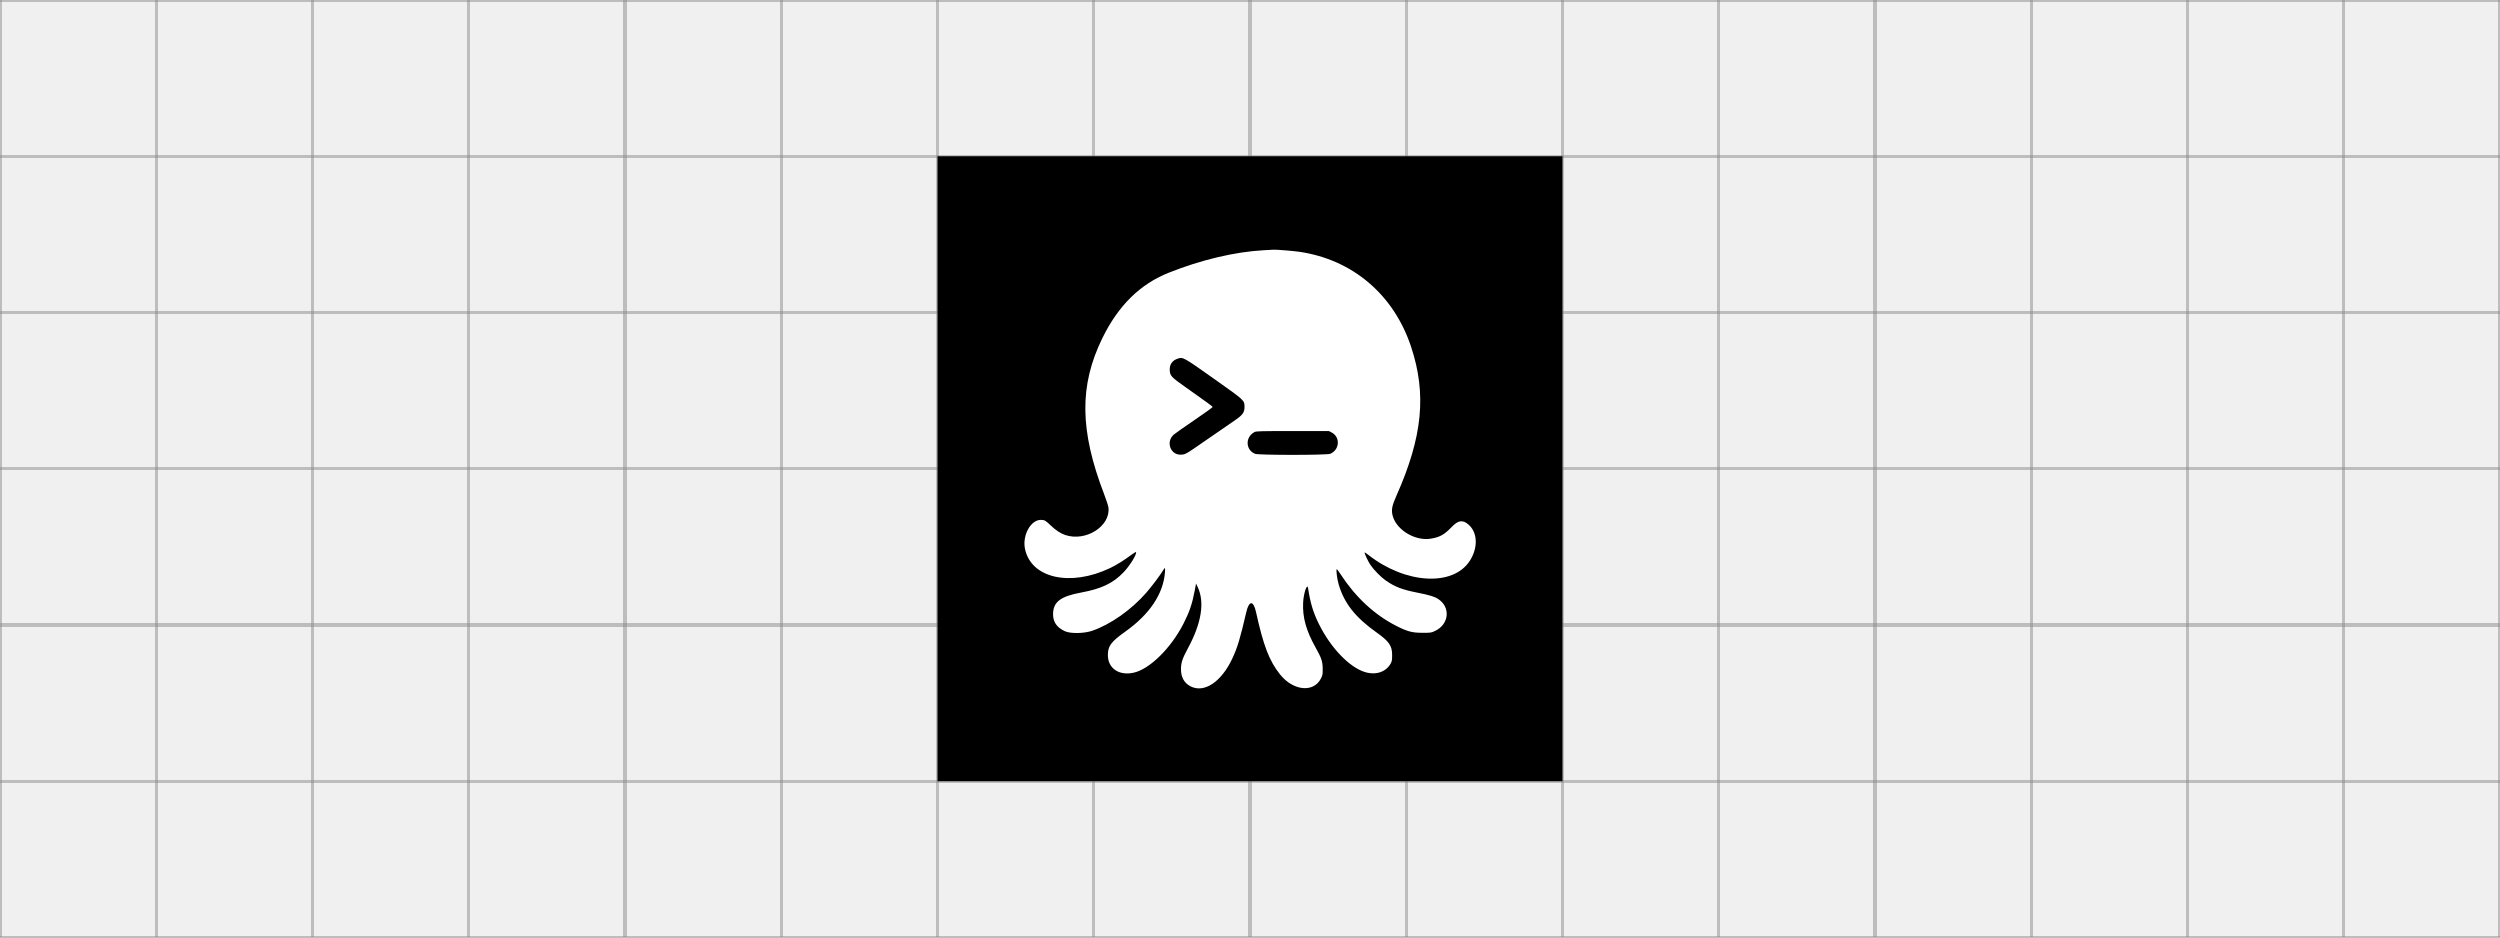
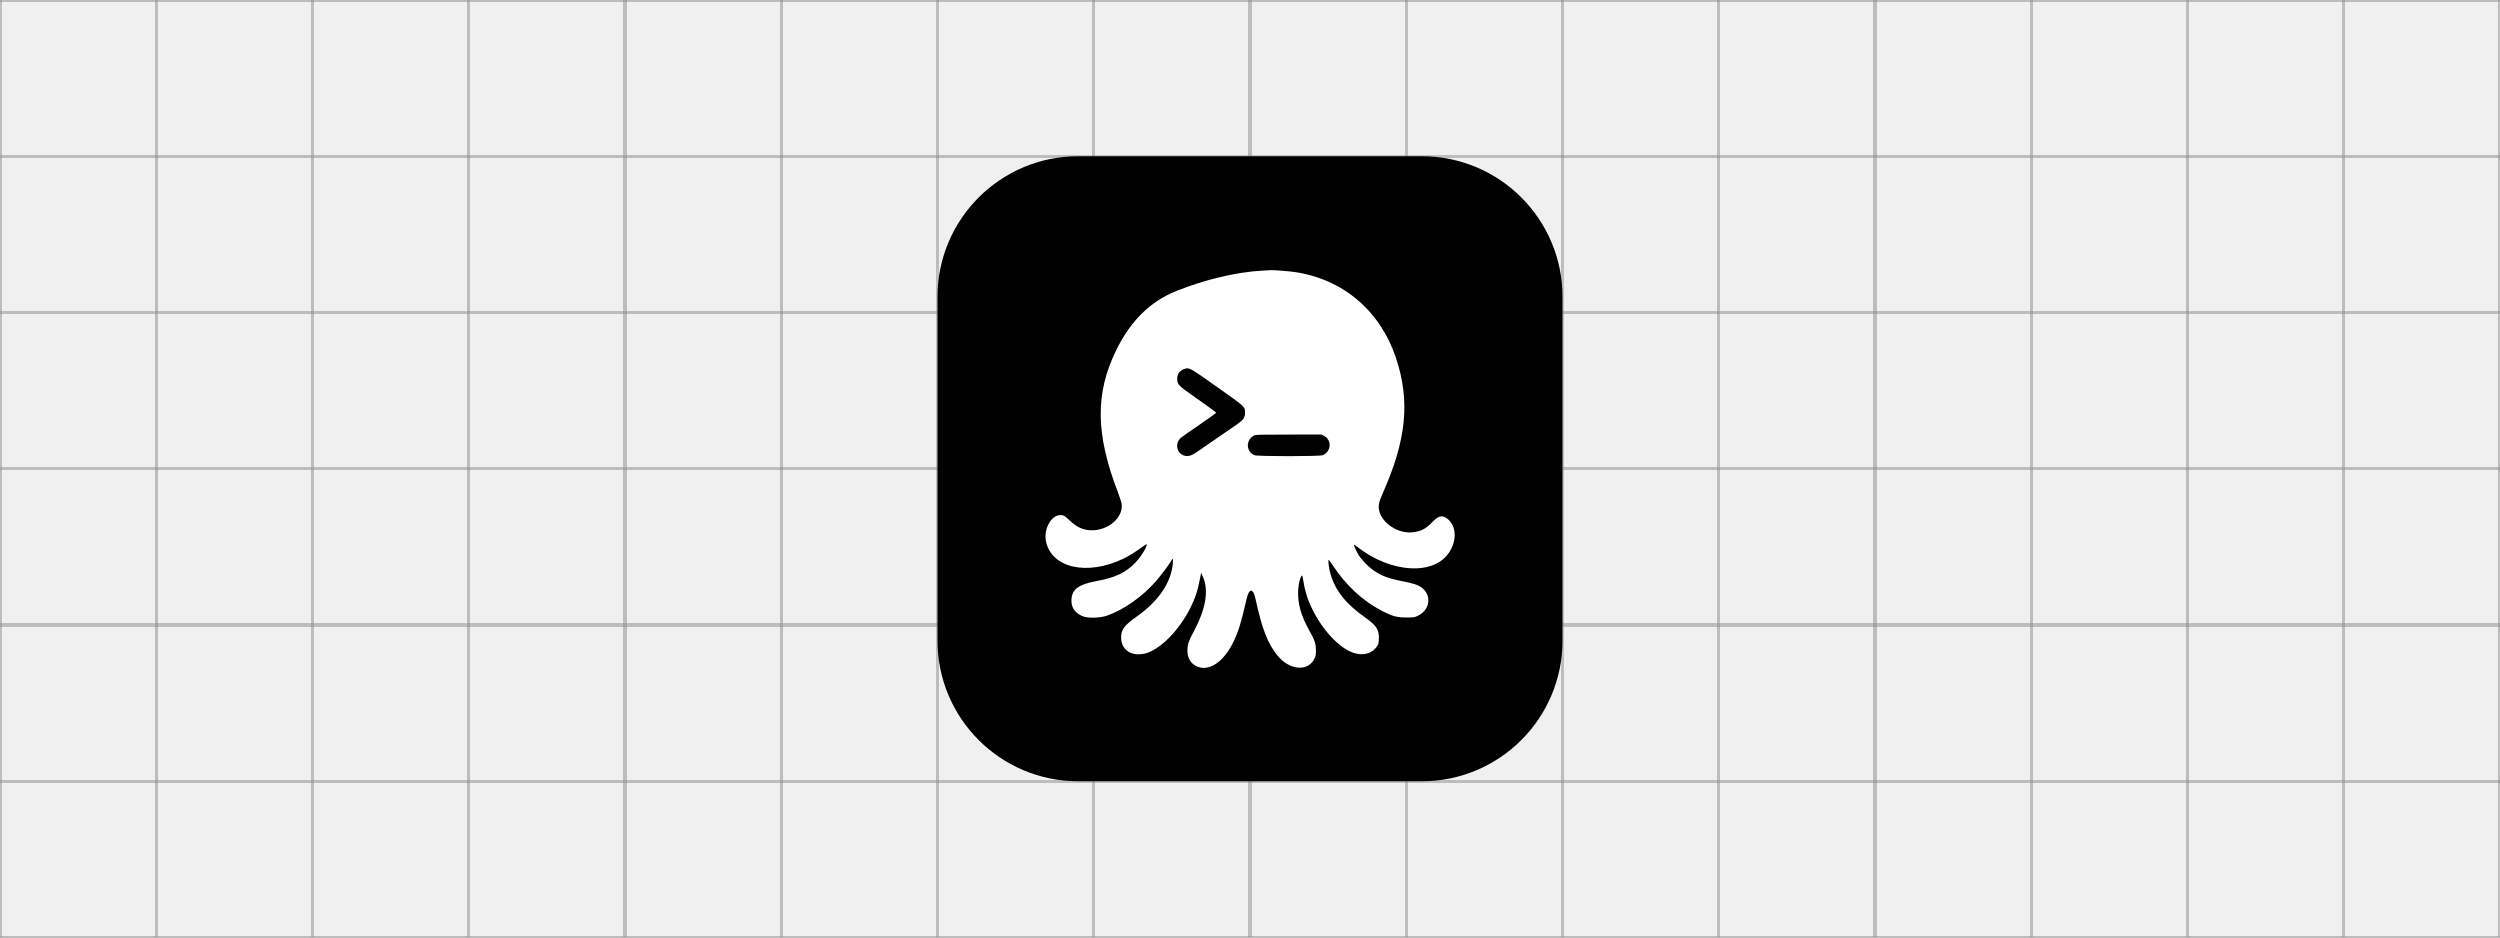
<svg xmlns="http://www.w3.org/2000/svg" width="800" height="300" viewBox="0 0 800 300">
  <g stroke="#8b8b8b" stroke-opacity="0.5" stroke-width="1" shape-rendering="crispEdges">
    <line x1="0" y1="0" x2="0" y2="300" />
    <line x1="50" y1="0" x2="50" y2="300" />
    <line x1="100" y1="0" x2="100" y2="300" />
    <line x1="150" y1="0" x2="150" y2="300" />
    <line x1="200" y1="0" x2="200" y2="300" />
    <line x1="250" y1="0" x2="250" y2="300" />
    <line x1="300" y1="0" x2="300" y2="300" />
    <line x1="350" y1="0" x2="350" y2="300" />
    <line x1="400" y1="0" x2="400" y2="300" />
    <line x1="450" y1="0" x2="450" y2="300" />
    <line x1="500" y1="0" x2="500" y2="300" />
    <line x1="550" y1="0" x2="550" y2="300" />
    <line x1="600" y1="0" x2="600" y2="300" />
    <line x1="650" y1="0" x2="650" y2="300" />
    <line x1="700" y1="0" x2="700" y2="300" />
    <line x1="750" y1="0" x2="750" y2="300" />
    <line x1="800" y1="0" x2="800" y2="300" />
    <line x1="0" y1="0" x2="800" y2="0" />
    <line x1="0" y1="50" x2="800" y2="50" />
    <line x1="0" y1="100" x2="800" y2="100" />
    <line x1="0" y1="150" x2="800" y2="150" />
    <line x1="0" y1="200" x2="800" y2="200" />
    <line x1="0" y1="250" x2="800" y2="250" />
    <line x1="0" y1="300" x2="800" y2="300" />
  </g>
-   <rect x="300" y="50" width="200" height="200" fill="#000" />
-   <svg x="325" y="75" width="150" height="150" viewBox="240 242 770 770" fill="#fff" fill-rule="evenodd">
+   <rect x="300" y="50" width="200" height="200" rx="45" fill="#000" />
+   <svg x="332" y="82" width="136" height="136" viewBox="240 242 770 770" fill="#fff" fill-rule="evenodd">
    <path d="M 647.132 268.080 C 600.419 270.617, 544.536 283.855, 491.753 304.890 C 444.325 323.790, 408.695 358.869, 382.453 412.500 C 344.350 490.373, 345.161 563.935, 385.276 668.500 C 388.864 677.850, 392.087 687.750, 392.440 690.500 C 396.365 721.096, 355.526 747.253, 321.613 735.864 C 313.705 733.208, 305.938 728.094, 297.500 719.987 C 289.026 711.846, 287.498 711, 281.262 711 C 264.846 711, 250.963 736.184, 255.285 758.122 C 264.871 806.781, 329.726 821.523, 395.500 789.993 C 405.818 785.047, 419.395 776.553, 430.880 767.859 C 434.499 765.119, 437.624 763.371, 437.824 763.973 C 439.098 767.795, 427.654 786.244, 417.262 797.121 C 400.083 815.102, 380.937 824.222, 347.424 830.387 C 313.518 836.625, 301.484 845.960, 301.512 866 C 301.530 878.894, 307.602 887.645, 320.822 893.830 C 329.990 898.120, 352.576 897.751, 366 893.091 C 396.258 882.587, 430.354 858.519, 454.855 830.369 C 463.878 820.001, 478.725 800.158, 482.748 793.091 C 485.401 788.430, 485.939 789.303, 485.310 797.250 C 482.503 832.718, 460.117 866.134, 420.141 894.531 C 396.826 911.092, 391.566 918.164, 391.524 933 C 391.462 954.828, 409.810 967.367, 433.948 961.994 C 460.296 956.128, 495.227 921.664, 515.877 881.160 C 525.634 862.024, 530.119 848.792, 534.205 827.086 L 536.379 815.538 539.215 821.634 C 550.812 846.560, 545.294 880.686, 522.992 921.964 C 514.147 938.334, 511.786 945.288, 511.617 955.464 C 511.390 969.131, 516.793 979.028, 527.458 984.482 C 549.825 995.921, 577.948 977.173, 595.883 938.867 C 604.437 920.595, 608.655 906.611, 618.917 862.500 C 623.447 843.026, 630.654 843.064, 634.935 862.585 C 646.987 917.555, 656.743 942.861, 674.377 964.903 C 696.146 992.111, 729.886 995.257, 741.710 971.182 C 744.227 966.056, 744.491 964.521, 744.410 955.500 C 744.302 943.584, 742.468 938.067, 732.990 921.141 C 717.208 892.960, 711.173 871.423, 712.251 847.131 C 712.935 831.719, 718.968 813.889, 720.376 823.120 C 724.121 847.677, 728.872 863.325, 738.408 882.500 C 757.357 920.605, 787.259 952.102, 812.500 960.544 C 831.131 966.774, 848.429 961.234, 856.345 946.500 C 858.113 943.209, 858.494 940.815, 858.492 933 C 858.489 917.776, 853.491 910.529, 832.953 895.967 C 797.986 871.174, 779.557 847.756, 770.582 816.706 C 767.929 807.532, 766.047 791.947, 767.606 792.071 C 768.098 792.109, 771.047 796.047, 774.160 800.821 C 798.343 837.908, 829.364 866.696, 864.611 884.762 C 883.295 894.339, 891.148 896.460, 908 896.482 C 922.172 896.500, 922.649 896.430, 929.068 893.388 C 952.011 882.516, 954.842 854.682, 934.383 841.130 C 928.091 836.962, 920.481 834.626, 899.754 830.496 C 874.763 825.516, 863.293 821.116, 848.211 810.720 C 839.970 805.040, 828.157 792.956, 822.471 784.390 C 818.701 778.711, 812.467 765.200, 813.254 764.413 C 813.477 764.190, 816.324 766.095, 819.580 768.648 C 880.633 816.503, 958.948 820.871, 986.238 777.943 C 999.810 756.595, 998.934 731.915, 984.144 718.896 C 974.540 710.442, 967.100 711.411, 956.500 722.498 C 944.116 735.450, 936.227 739.782, 921.017 741.979 C 894.634 745.789, 863.777 726.085, 858.896 702.310 C 857.130 693.710, 858.560 687.039, 865.544 671.311 C 908.564 574.427, 915.427 504.337, 889.529 426.390 C 861.098 340.823, 793.423 283.373, 706 270.590 C 696.124 269.146, 667.887 266.871, 663.500 267.165 C 662.400 267.239, 655.034 267.651, 647.132 268.080 M 506.764 445.952 C 497.301 448.953, 492.561 455.761, 493.179 465.464 C 493.747 474.385, 495.712 476.485, 518.586 492.615 C 552.132 516.272, 563.357 524.462, 563.657 525.500 C 563.815 526.050, 550.378 535.725, 533.795 547 C 517.213 558.275, 501.856 569.075, 499.670 571 C 486.524 582.573, 494.108 604.226, 511.200 603.924 C 517.304 603.816, 520.374 602.417, 531.886 594.500 C 537.485 590.650, 552.963 579.989, 566.283 570.808 C 579.602 561.627, 594.958 551.052, 600.406 547.308 C 612.887 538.731, 616.008 534.373, 615.984 525.554 C 615.954 514.544, 616.547 515.098, 567.982 480.717 C 515.640 443.661, 515.048 443.325, 506.764 445.952 M 632.500 566.662 C 616.980 574.844, 617.409 595.841, 633.232 602.452 C 638.812 604.784, 751.199 604.779, 756.782 602.447 C 772.361 595.939, 773.693 574.859, 759 567.355 L 754.500 565.056 695 565.068 C 642.694 565.079, 635.137 565.271, 632.500 566.662" />
  </svg>
</svg>
